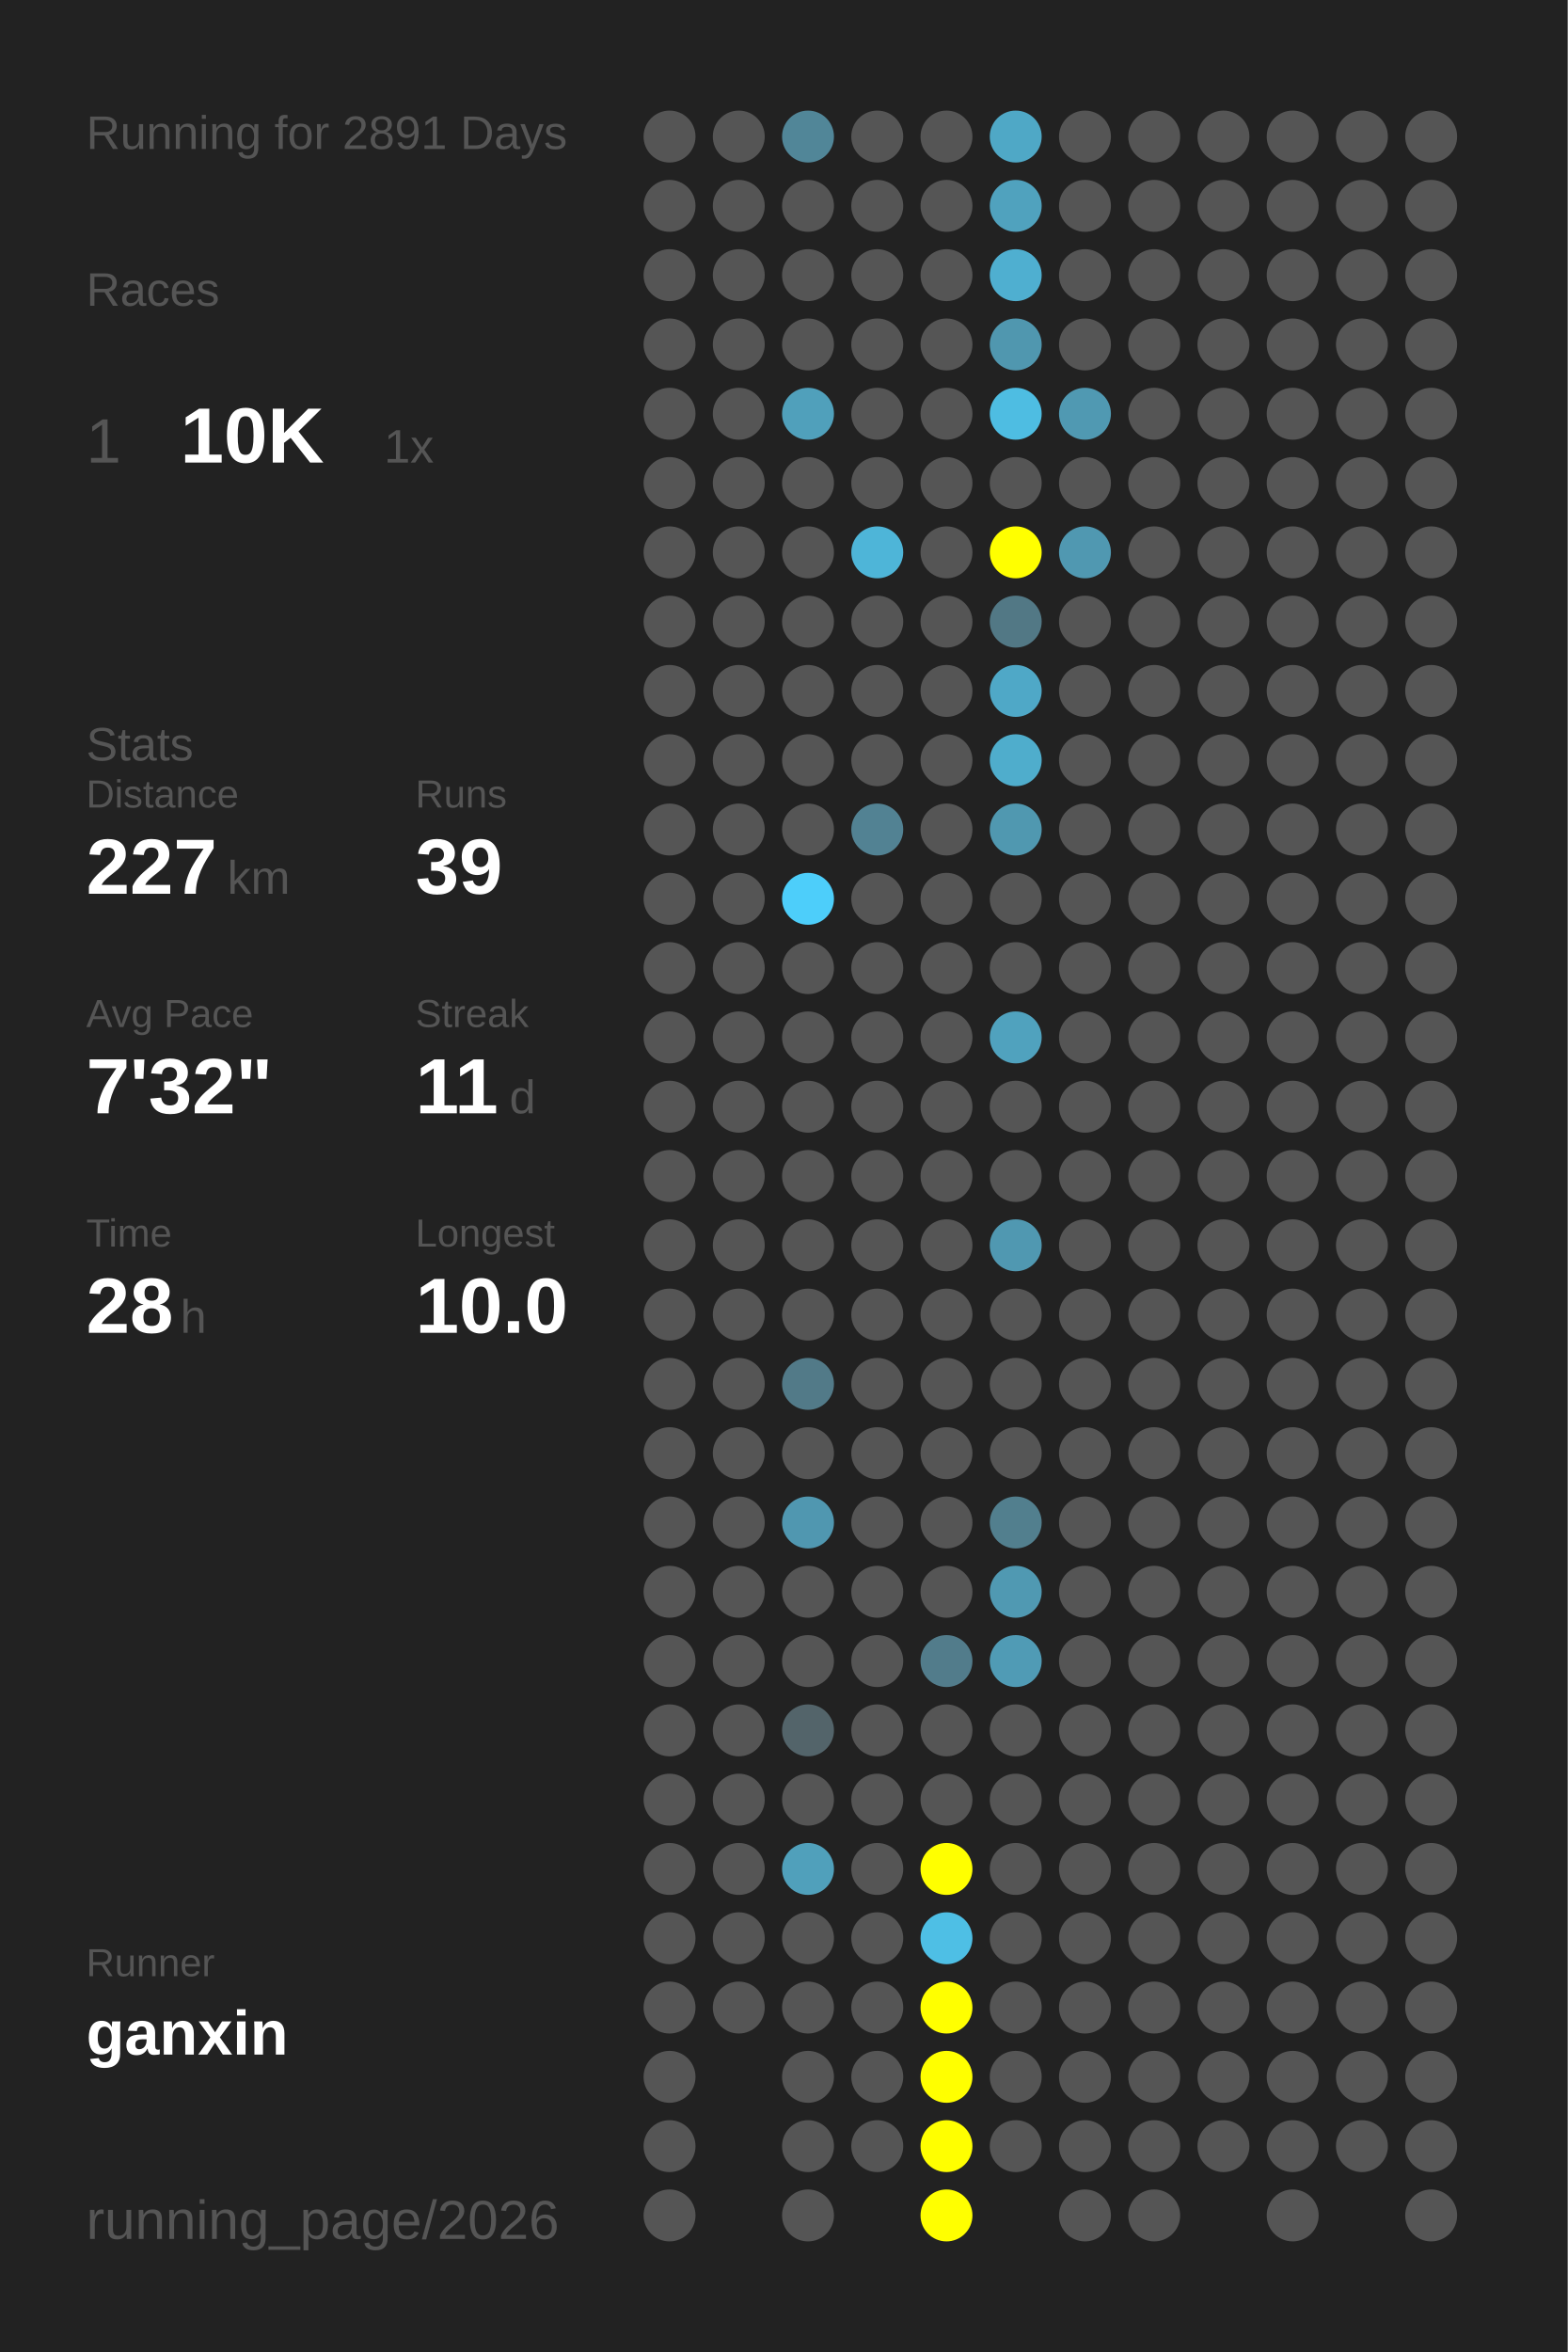
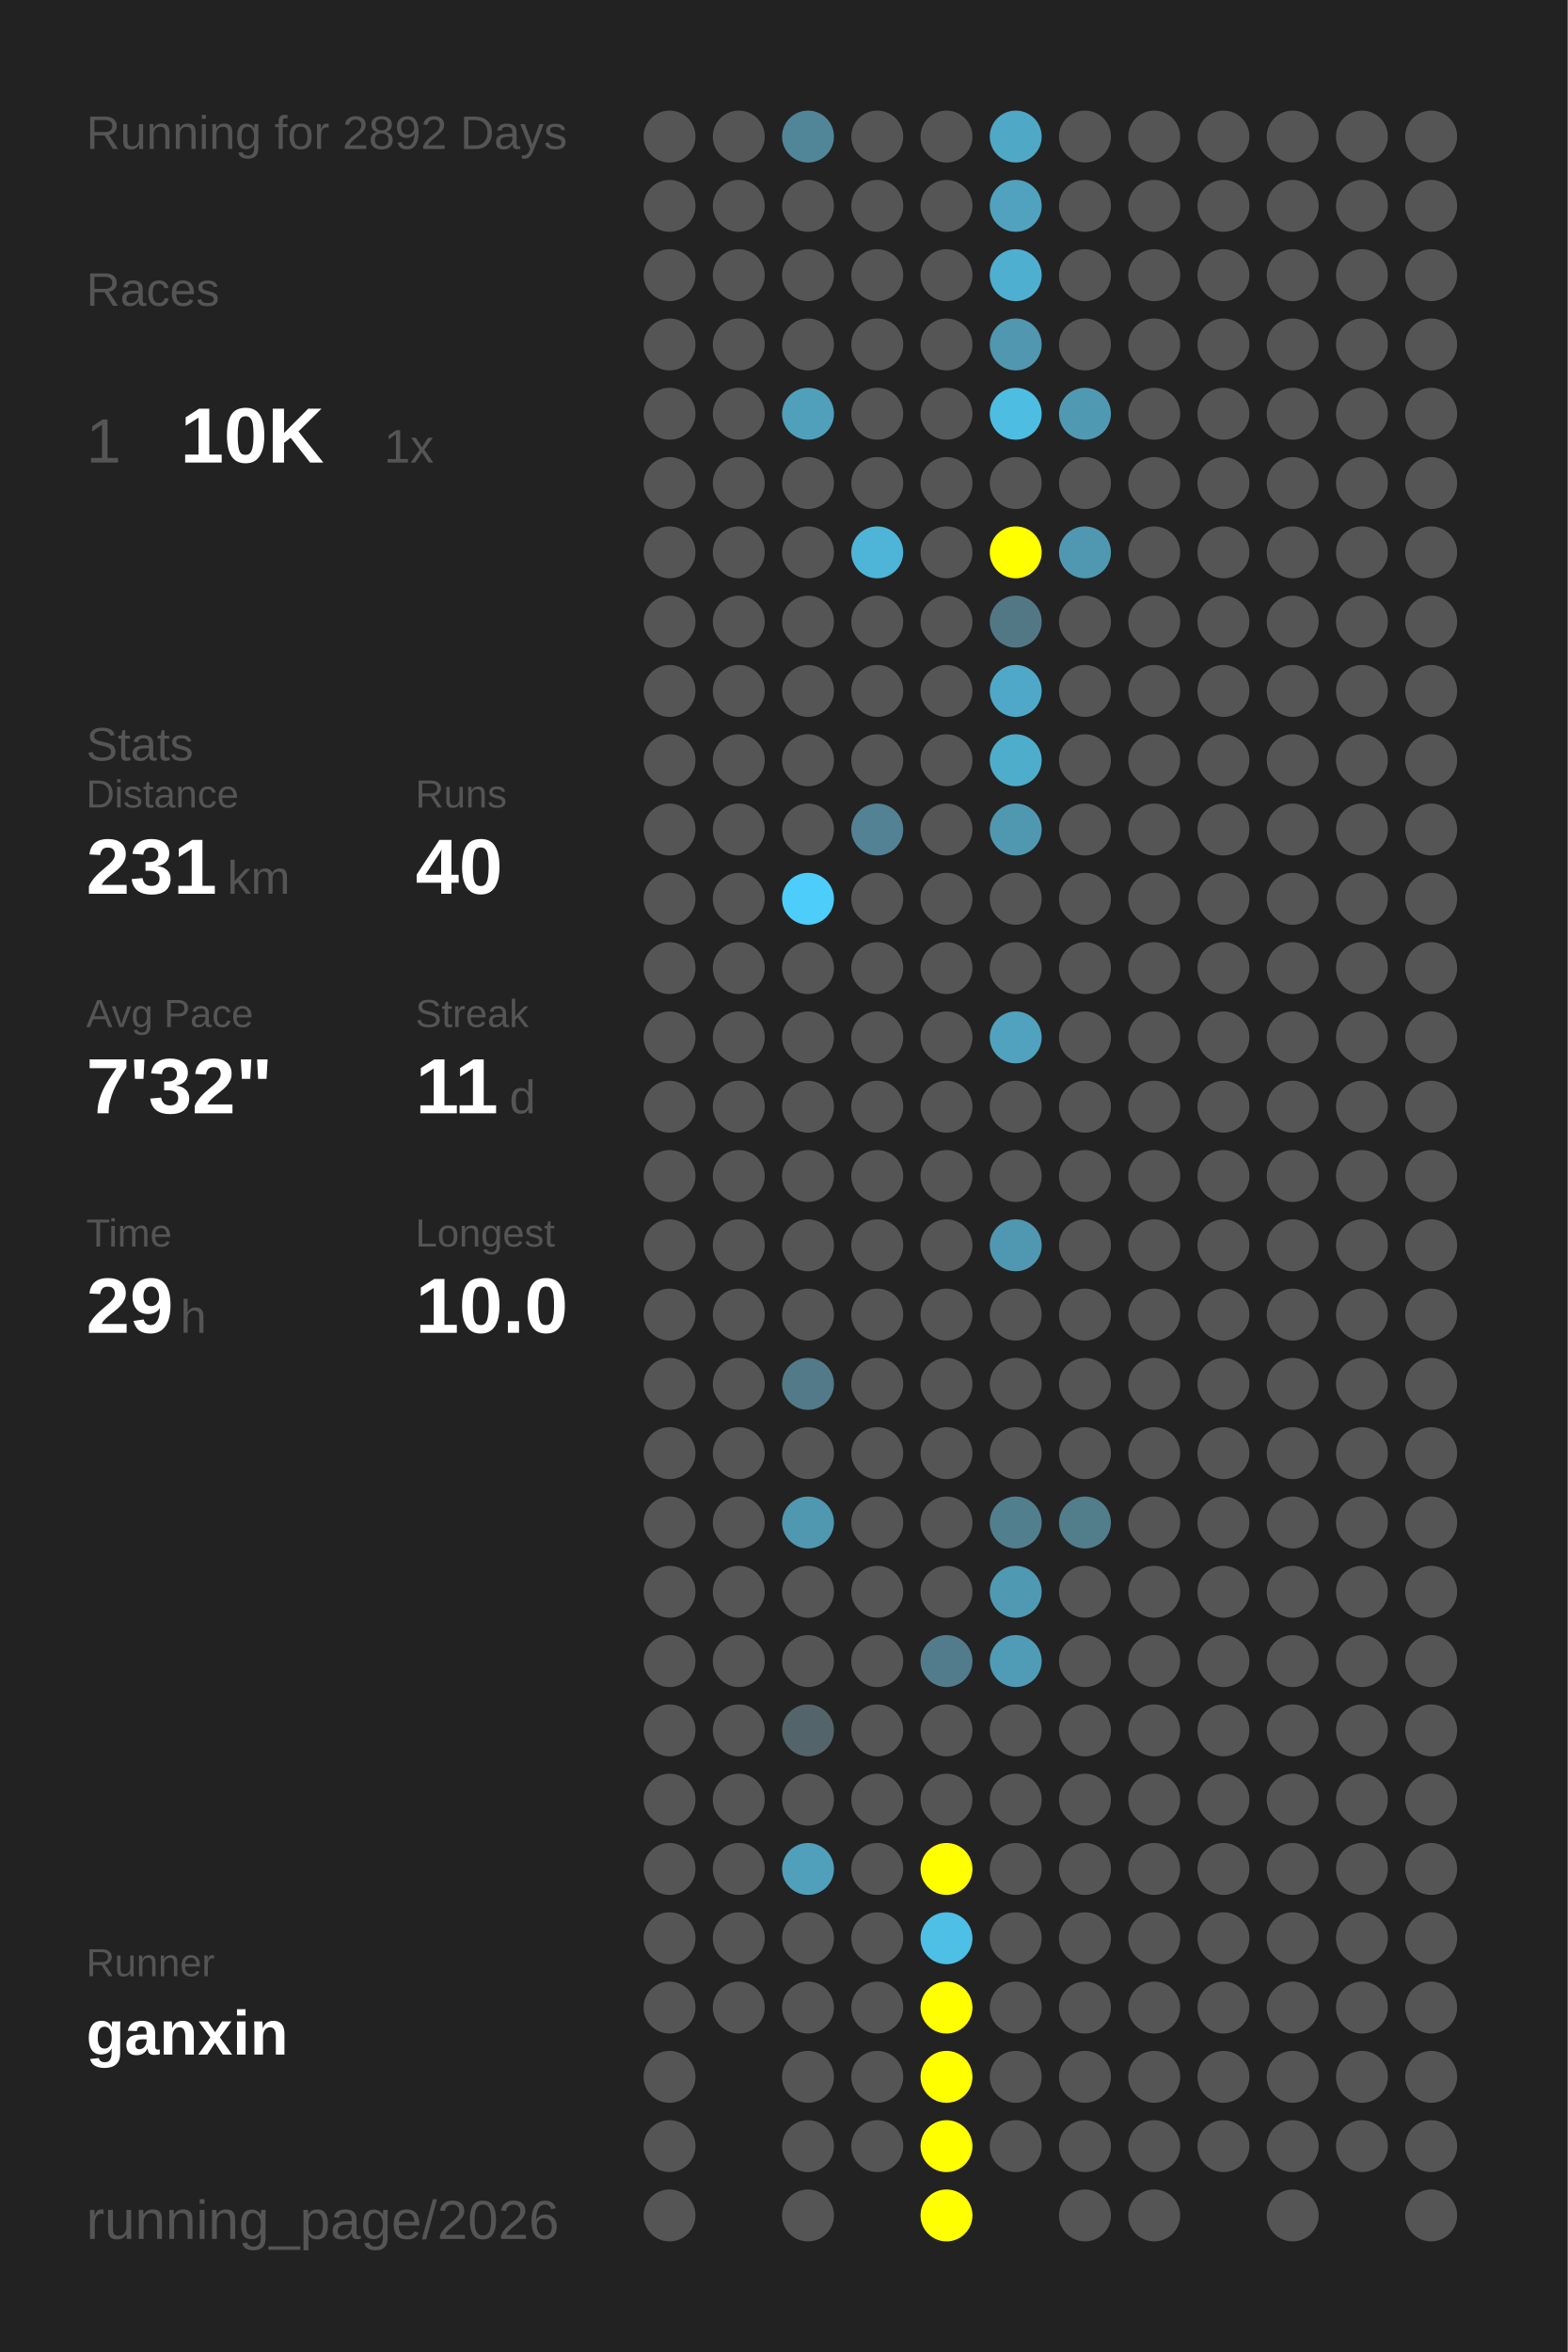
<svg xmlns="http://www.w3.org/2000/svg" baseProfile="full" height="300mm" version="1.1" viewBox="0,0,200,300" width="200mm">
  <defs />
  <rect fill="#222222" height="300" width="200" x="0" y="0" />
-   <text fill="#555555" style="font-size:6px; font-family:Arial;" x="11" y="19">Running for 2891 Days</text>
+   <text fill="#555555" style="font-size:6px; font-family:Arial;" x="11" y="19">Running for 2892 Days</text>
  <text fill="#555555" style="font-size:6px; font-family:Arial;" x="11" y="39">Races</text>
  <text fill="#555555" style="font-size:8px; font-family:Arial;" x="11" y="59">1</text>
  <text fill="#FFFFFF" style="font-size:10px; font-family:Arial; font-weight:bold;" x="23" y="59">10K</text>
  <text fill="#555555" style="font-size:6px; font-family:Arial;" x="49" y="59">1x</text>
  <text fill="#555555" style="font-size:6px; font-family:Arial;" x="11" y="97">Stats</text>
  <text fill="#555555" style="font-size:5px; font-family:Arial;" x="11" y="103">Distance</text>
-   <text fill="#FFFFFF" style="font-size:10px; font-family:Arial; font-weight:bold;" x="11" y="114">227</text>
+   <text fill="#FFFFFF" style="font-size:10px; font-family:Arial; font-weight:bold;" x="11" y="114">231</text>
  <text fill="#555555" style="font-size:6px; font-family:Arial;" x="29" y="114">km</text>
  <text fill="#555555" style="font-size:5px; font-family:Arial;" x="53" y="103">Runs</text>
-   <text fill="#FFFFFF" style="font-size:10px; font-family:Arial; font-weight:bold;" x="53" y="114">39</text>
+   <text fill="#FFFFFF" style="font-size:10px; font-family:Arial; font-weight:bold;" x="53" y="114">40</text>
  <text fill="#555555" style="font-size:5px; font-family:Arial;" x="11" y="131">Avg Pace</text>
  <text fill="#FFFFFF" style="font-size:10px; font-family:Arial; font-weight:bold;" x="11" y="142">7'32"</text>
  <text fill="#555555" style="font-size:5px; font-family:Arial;" x="53" y="131">Streak</text>
  <text fill="#FFFFFF" style="font-size:10px; font-family:Arial; font-weight:bold;" x="53" y="142">11</text>
  <text fill="#555555" style="font-size:6px; font-family:Arial;" x="65" y="142">d</text>
  <text fill="#555555" style="font-size:5px; font-family:Arial;" x="11" y="159">Time</text>
-   <text fill="#FFFFFF" style="font-size:10px; font-family:Arial; font-weight:bold;" x="11" y="170">28</text>
+   <text fill="#FFFFFF" style="font-size:10px; font-family:Arial; font-weight:bold;" x="11" y="170">29</text>
  <text fill="#555555" style="font-size:6px; font-family:Arial;" x="23" y="170">h</text>
  <text fill="#555555" style="font-size:5px; font-family:Arial;" x="53" y="159">Longest</text>
  <text fill="#FFFFFF" style="font-size:10px; font-family:Arial; font-weight:bold;" x="53" y="170">10.0</text>
  <text fill="#555555" style="font-size:5px; font-family:Arial;" x="11" y="252.065">Runner</text>
  <text fill="#FFFFFF" style="font-size:8px; font-family:Arial; font-weight:bold;" x="11" y="262.065">ganxin</text>
  <text fill="#555555" style="font-size:7px; font-family:Arial;" x="11" y="285.581">running_page/2026</text>
  <circle cx="85.417" cy="17.419" fill="#555555" r="3.312" />
  <circle cx="85.417" cy="26.258" fill="#555555" r="3.312" />
  <circle cx="85.417" cy="35.097" fill="#555555" r="3.312" />
  <circle cx="85.417" cy="43.935" fill="#555555" r="3.312" />
  <circle cx="85.417" cy="52.774" fill="#555555" r="3.312" />
  <circle cx="85.417" cy="61.613" fill="#555555" r="3.312" />
  <circle cx="85.417" cy="70.452" fill="#555555" r="3.312" />
  <circle cx="85.417" cy="79.29" fill="#555555" r="3.312" />
  <circle cx="85.417" cy="88.129" fill="#555555" r="3.312" />
  <circle cx="85.417" cy="96.968" fill="#555555" r="3.312" />
  <circle cx="85.417" cy="105.806" fill="#555555" r="3.312" />
  <circle cx="85.417" cy="114.645" fill="#555555" r="3.312" />
  <circle cx="85.417" cy="123.484" fill="#555555" r="3.312" />
  <circle cx="85.417" cy="132.323" fill="#555555" r="3.312" />
  <circle cx="85.417" cy="141.161" fill="#555555" r="3.312" />
  <circle cx="85.417" cy="150" fill="#555555" r="3.312" />
  <circle cx="85.417" cy="158.839" fill="#555555" r="3.312" />
  <circle cx="85.417" cy="167.677" fill="#555555" r="3.312" />
  <circle cx="85.417" cy="176.516" fill="#555555" r="3.312" />
  <circle cx="85.417" cy="185.355" fill="#555555" r="3.312" />
  <circle cx="85.417" cy="194.194" fill="#555555" r="3.312" />
  <circle cx="85.417" cy="203.032" fill="#555555" r="3.312" />
  <circle cx="85.417" cy="211.871" fill="#555555" r="3.312" />
  <circle cx="85.417" cy="220.71" fill="#555555" r="3.312" />
  <circle cx="85.417" cy="229.548" fill="#555555" r="3.312" />
  <circle cx="85.417" cy="238.387" fill="#555555" r="3.312" />
  <circle cx="85.417" cy="247.226" fill="#555555" r="3.312" />
  <circle cx="85.417" cy="256.065" fill="#555555" r="3.312" />
  <circle cx="85.417" cy="264.903" fill="#555555" r="3.312" />
  <circle cx="85.417" cy="273.742" fill="#555555" r="3.312" />
  <circle cx="85.417" cy="282.581" fill="#555555" r="3.312" />
  <circle cx="94.25" cy="17.419" fill="#555555" r="3.312" />
  <circle cx="94.25" cy="26.258" fill="#555555" r="3.312" />
  <circle cx="94.25" cy="35.097" fill="#555555" r="3.312" />
  <circle cx="94.25" cy="43.935" fill="#555555" r="3.312" />
  <circle cx="94.25" cy="52.774" fill="#555555" r="3.312" />
  <circle cx="94.25" cy="61.613" fill="#555555" r="3.312" />
  <circle cx="94.25" cy="70.452" fill="#555555" r="3.312" />
  <circle cx="94.25" cy="79.29" fill="#555555" r="3.312" />
  <circle cx="94.25" cy="88.129" fill="#555555" r="3.312" />
  <circle cx="94.25" cy="96.968" fill="#555555" r="3.312" />
  <circle cx="94.25" cy="105.806" fill="#555555" r="3.312" />
  <circle cx="94.25" cy="114.645" fill="#555555" r="3.312" />
  <circle cx="94.25" cy="123.484" fill="#555555" r="3.312" />
  <circle cx="94.25" cy="132.323" fill="#555555" r="3.312" />
  <circle cx="94.25" cy="141.161" fill="#555555" r="3.312" />
  <circle cx="94.25" cy="150" fill="#555555" r="3.312" />
  <circle cx="94.25" cy="158.839" fill="#555555" r="3.312" />
  <circle cx="94.25" cy="167.677" fill="#555555" r="3.312" />
  <circle cx="94.25" cy="176.516" fill="#555555" r="3.312" />
  <circle cx="94.25" cy="185.355" fill="#555555" r="3.312" />
  <circle cx="94.25" cy="194.194" fill="#555555" r="3.312" />
  <circle cx="94.25" cy="203.032" fill="#555555" r="3.312" />
  <circle cx="94.25" cy="211.871" fill="#555555" r="3.312" />
  <circle cx="94.25" cy="220.71" fill="#555555" r="3.312" />
  <circle cx="94.25" cy="229.548" fill="#555555" r="3.312" />
  <circle cx="94.25" cy="238.387" fill="#555555" r="3.312" />
  <circle cx="94.25" cy="247.226" fill="#555555" r="3.312" />
  <circle cx="94.25" cy="256.065" fill="#555555" r="3.312" />
  <circle cx="103.083" cy="17.419" fill="#518698" r="3.312" />
  <circle cx="103.083" cy="26.258" fill="#555555" r="3.312" />
  <circle cx="103.083" cy="35.097" fill="#555555" r="3.312" />
  <circle cx="103.083" cy="43.935" fill="#555555" r="3.312" />
  <circle cx="103.083" cy="52.774" fill="#50a0bb" r="3.312" />
  <circle cx="103.083" cy="61.613" fill="#555555" r="3.312" />
  <circle cx="103.083" cy="70.452" fill="#555555" r="3.312" />
  <circle cx="103.083" cy="79.29" fill="#555555" r="3.312" />
  <circle cx="103.083" cy="88.129" fill="#555555" r="3.312" />
  <circle cx="103.083" cy="96.968" fill="#555555" r="3.312" />
  <circle cx="103.083" cy="105.806" fill="#555555" r="3.312" />
  <circle cx="103.083" cy="114.645" fill="#4dcefa" r="3.312" />
  <circle cx="103.083" cy="123.484" fill="#555555" r="3.312" />
  <circle cx="103.083" cy="132.323" fill="#555555" r="3.312" />
  <circle cx="103.083" cy="141.161" fill="#555555" r="3.312" />
  <circle cx="103.083" cy="150" fill="#555555" r="3.312" />
  <circle cx="103.083" cy="158.839" fill="#555555" r="3.312" />
  <circle cx="103.083" cy="167.677" fill="#555555" r="3.312" />
  <circle cx="103.083" cy="176.516" fill="#527a88" r="3.312" />
  <circle cx="103.083" cy="185.355" fill="#555555" r="3.312" />
  <circle cx="103.083" cy="194.194" fill="#5097b0" r="3.312" />
  <circle cx="103.083" cy="203.032" fill="#555555" r="3.312" />
  <circle cx="103.083" cy="211.871" fill="#555555" r="3.312" />
  <circle cx="103.083" cy="220.71" fill="#53646a" r="3.312" />
  <circle cx="103.083" cy="229.548" fill="#555555" r="3.312" />
  <circle cx="103.083" cy="238.387" fill="#50a0bb" r="3.312" />
  <circle cx="103.083" cy="247.226" fill="#555555" r="3.312" />
  <circle cx="103.083" cy="256.065" fill="#555555" r="3.312" />
  <circle cx="103.083" cy="264.903" fill="#555555" r="3.312" />
  <circle cx="103.083" cy="273.742" fill="#555555" r="3.312" />
  <circle cx="103.083" cy="282.581" fill="#555555" r="3.312" />
  <circle cx="111.917" cy="17.419" fill="#555555" r="3.312" />
  <circle cx="111.917" cy="26.258" fill="#555555" r="3.312" />
  <circle cx="111.917" cy="35.097" fill="#555555" r="3.312" />
  <circle cx="111.917" cy="43.935" fill="#555555" r="3.312" />
  <circle cx="111.917" cy="52.774" fill="#555555" r="3.312" />
  <circle cx="111.917" cy="61.613" fill="#555555" r="3.312" />
  <circle cx="111.917" cy="70.452" fill="#4eb5d8" r="3.312" />
  <circle cx="111.917" cy="79.29" fill="#555555" r="3.312" />
  <circle cx="111.917" cy="88.129" fill="#555555" r="3.312" />
  <circle cx="111.917" cy="96.968" fill="#555555" r="3.312" />
  <circle cx="111.917" cy="105.806" fill="#528293" r="3.312" />
  <circle cx="111.917" cy="114.645" fill="#555555" r="3.312" />
  <circle cx="111.917" cy="123.484" fill="#555555" r="3.312" />
  <circle cx="111.917" cy="132.323" fill="#555555" r="3.312" />
  <circle cx="111.917" cy="141.161" fill="#555555" r="3.312" />
  <circle cx="111.917" cy="150" fill="#555555" r="3.312" />
  <circle cx="111.917" cy="158.839" fill="#555555" r="3.312" />
  <circle cx="111.917" cy="167.677" fill="#555555" r="3.312" />
  <circle cx="111.917" cy="176.516" fill="#555555" r="3.312" />
  <circle cx="111.917" cy="185.355" fill="#555555" r="3.312" />
  <circle cx="111.917" cy="194.194" fill="#555555" r="3.312" />
  <circle cx="111.917" cy="203.032" fill="#555555" r="3.312" />
  <circle cx="111.917" cy="211.871" fill="#555555" r="3.312" />
  <circle cx="111.917" cy="220.71" fill="#555555" r="3.312" />
  <circle cx="111.917" cy="229.548" fill="#555555" r="3.312" />
  <circle cx="111.917" cy="238.387" fill="#555555" r="3.312" />
  <circle cx="111.917" cy="247.226" fill="#555555" r="3.312" />
  <circle cx="111.917" cy="256.065" fill="#555555" r="3.312" />
  <circle cx="111.917" cy="264.903" fill="#555555" r="3.312" />
  <circle cx="111.917" cy="273.742" fill="#555555" r="3.312" />
  <circle cx="120.75" cy="17.419" fill="#555555" r="3.312" />
  <circle cx="120.75" cy="26.258" fill="#555555" r="3.312" />
  <circle cx="120.75" cy="35.097" fill="#555555" r="3.312" />
  <circle cx="120.75" cy="43.935" fill="#555555" r="3.312" />
  <circle cx="120.75" cy="52.774" fill="#555555" r="3.312" />
  <circle cx="120.75" cy="61.613" fill="#555555" r="3.312" />
  <circle cx="120.75" cy="70.452" fill="#555555" r="3.312" />
  <circle cx="120.75" cy="79.29" fill="#555555" r="3.312" />
  <circle cx="120.75" cy="88.129" fill="#555555" r="3.312" />
  <circle cx="120.75" cy="96.968" fill="#555555" r="3.312" />
  <circle cx="120.75" cy="105.806" fill="#555555" r="3.312" />
  <circle cx="120.75" cy="114.645" fill="#555555" r="3.312" />
  <circle cx="120.75" cy="123.484" fill="#555555" r="3.312" />
  <circle cx="120.75" cy="132.323" fill="#555555" r="3.312" />
  <circle cx="120.75" cy="141.161" fill="#555555" r="3.312" />
  <circle cx="120.75" cy="150" fill="#555555" r="3.312" />
  <circle cx="120.75" cy="158.839" fill="#555555" r="3.312" />
  <circle cx="120.75" cy="167.677" fill="#555555" r="3.312" />
  <circle cx="120.75" cy="176.516" fill="#555555" r="3.312" />
  <circle cx="120.75" cy="185.355" fill="#555555" r="3.312" />
  <circle cx="120.75" cy="194.194" fill="#555555" r="3.312" />
  <circle cx="120.75" cy="203.032" fill="#555555" r="3.312" />
  <circle cx="120.75" cy="211.871" fill="#527c8b" r="3.312" />
  <circle cx="120.75" cy="220.71" fill="#555555" r="3.312" />
  <circle cx="120.75" cy="229.548" fill="#555555" r="3.312" />
  <circle cx="120.75" cy="238.387" fill="#FFFF00" r="3.312" />
  <circle cx="120.75" cy="247.226" fill="#4ebfe5" r="3.312" />
  <circle cx="120.75" cy="256.065" fill="#FFFF00" r="3.312" />
  <circle cx="120.75" cy="264.903" fill="#FFFF00" r="3.312" />
  <circle cx="120.75" cy="273.742" fill="#FFFF00" r="3.312" />
  <circle cx="120.75" cy="282.581" fill="#FFFF00" r="3.312" />
  <circle cx="129.583" cy="17.419" fill="#4fa8c6" r="3.312" />
  <circle cx="129.583" cy="26.258" fill="#50a2be" r="3.312" />
  <circle cx="129.583" cy="35.097" fill="#4fafd0" r="3.312" />
  <circle cx="129.583" cy="43.935" fill="#5097af" r="3.312" />
  <circle cx="129.583" cy="52.774" fill="#4ebde2" r="3.312" />
  <circle cx="129.583" cy="61.613" fill="#555555" r="3.312" />
  <circle cx="129.583" cy="70.452" fill="#FFFF00" r="3.312" />
  <circle cx="129.583" cy="79.29" fill="#527885" r="3.312" />
  <circle cx="129.583" cy="88.129" fill="#4fa8c7" r="3.312" />
  <circle cx="129.583" cy="96.968" fill="#4fadcc" r="3.312" />
  <circle cx="129.583" cy="105.806" fill="#5098b0" r="3.312" />
  <circle cx="129.583" cy="114.645" fill="#555555" r="3.312" />
  <circle cx="129.583" cy="123.484" fill="#555555" r="3.312" />
  <circle cx="129.583" cy="132.323" fill="#50a2be" r="3.312" />
  <circle cx="129.583" cy="141.161" fill="#555555" r="3.312" />
  <circle cx="129.583" cy="150" fill="#555555" r="3.312" />
  <circle cx="129.583" cy="158.839" fill="#5098b1" r="3.312" />
  <circle cx="129.583" cy="167.677" fill="#555555" r="3.312" />
  <circle cx="129.583" cy="176.516" fill="#555555" r="3.312" />
  <circle cx="129.583" cy="185.355" fill="#555555" r="3.312" />
  <circle cx="129.583" cy="194.194" fill="#527f8e" r="3.312" />
  <circle cx="129.583" cy="203.032" fill="#5099b2" r="3.312" />
  <circle cx="129.583" cy="211.871" fill="#509bb5" r="3.312" />
  <circle cx="129.583" cy="220.71" fill="#555555" r="3.312" />
  <circle cx="129.583" cy="229.548" fill="#555555" r="3.312" />
  <circle cx="129.583" cy="238.387" fill="#555555" r="3.312" />
  <circle cx="129.583" cy="247.226" fill="#555555" r="3.312" />
  <circle cx="129.583" cy="256.065" fill="#555555" r="3.312" />
  <circle cx="129.583" cy="264.903" fill="#555555" r="3.312" />
  <circle cx="129.583" cy="273.742" fill="#555555" r="3.312" />
  <circle cx="138.417" cy="17.419" fill="#555555" r="3.312" />
  <circle cx="138.417" cy="26.258" fill="#555555" r="3.312" />
  <circle cx="138.417" cy="35.097" fill="#555555" r="3.312" />
  <circle cx="138.417" cy="43.935" fill="#555555" r="3.312" />
  <circle cx="138.417" cy="52.774" fill="#5099b2" r="3.312" />
  <circle cx="138.417" cy="61.613" fill="#555555" r="3.312" />
  <circle cx="138.417" cy="70.452" fill="#5098b1" r="3.312" />
  <circle cx="138.417" cy="79.29" fill="#555555" r="3.312" />
  <circle cx="138.417" cy="88.129" fill="#555555" r="3.312" />
  <circle cx="138.417" cy="96.968" fill="#555555" r="3.312" />
  <circle cx="138.417" cy="105.806" fill="#555555" r="3.312" />
  <circle cx="138.417" cy="114.645" fill="#555555" r="3.312" />
  <circle cx="138.417" cy="123.484" fill="#555555" r="3.312" />
  <circle cx="138.417" cy="132.323" fill="#555555" r="3.312" />
  <circle cx="138.417" cy="141.161" fill="#555555" r="3.312" />
  <circle cx="138.417" cy="150" fill="#555555" r="3.312" />
  <circle cx="138.417" cy="158.839" fill="#555555" r="3.312" />
  <circle cx="138.417" cy="167.677" fill="#555555" r="3.312" />
  <circle cx="138.417" cy="176.516" fill="#555555" r="3.312" />
  <circle cx="138.417" cy="185.355" fill="#555555" r="3.312" />
-   <circle cx="138.417" cy="194.194" fill="#555555" r="3.312" />
+   <circle cx="138.417" cy="194.194" fill="#527d8b" r="3.312" />
  <circle cx="138.417" cy="203.032" fill="#555555" r="3.312" />
  <circle cx="138.417" cy="211.871" fill="#555555" r="3.312" />
  <circle cx="138.417" cy="220.71" fill="#555555" r="3.312" />
  <circle cx="138.417" cy="229.548" fill="#555555" r="3.312" />
  <circle cx="138.417" cy="238.387" fill="#555555" r="3.312" />
  <circle cx="138.417" cy="247.226" fill="#555555" r="3.312" />
  <circle cx="138.417" cy="256.065" fill="#555555" r="3.312" />
  <circle cx="138.417" cy="264.903" fill="#555555" r="3.312" />
  <circle cx="138.417" cy="273.742" fill="#555555" r="3.312" />
  <circle cx="138.417" cy="282.581" fill="#555555" r="3.312" />
  <circle cx="147.25" cy="17.419" fill="#555555" r="3.312" />
  <circle cx="147.25" cy="26.258" fill="#555555" r="3.312" />
  <circle cx="147.25" cy="35.097" fill="#555555" r="3.312" />
  <circle cx="147.25" cy="43.935" fill="#555555" r="3.312" />
  <circle cx="147.25" cy="52.774" fill="#555555" r="3.312" />
  <circle cx="147.25" cy="61.613" fill="#555555" r="3.312" />
  <circle cx="147.25" cy="70.452" fill="#555555" r="3.312" />
  <circle cx="147.25" cy="79.29" fill="#555555" r="3.312" />
  <circle cx="147.25" cy="88.129" fill="#555555" r="3.312" />
  <circle cx="147.25" cy="96.968" fill="#555555" r="3.312" />
  <circle cx="147.25" cy="105.806" fill="#555555" r="3.312" />
  <circle cx="147.25" cy="114.645" fill="#555555" r="3.312" />
  <circle cx="147.25" cy="123.484" fill="#555555" r="3.312" />
  <circle cx="147.25" cy="132.323" fill="#555555" r="3.312" />
  <circle cx="147.25" cy="141.161" fill="#555555" r="3.312" />
  <circle cx="147.25" cy="150" fill="#555555" r="3.312" />
  <circle cx="147.25" cy="158.839" fill="#555555" r="3.312" />
  <circle cx="147.25" cy="167.677" fill="#555555" r="3.312" />
  <circle cx="147.25" cy="176.516" fill="#555555" r="3.312" />
  <circle cx="147.25" cy="185.355" fill="#555555" r="3.312" />
  <circle cx="147.25" cy="194.194" fill="#555555" r="3.312" />
  <circle cx="147.25" cy="203.032" fill="#555555" r="3.312" />
  <circle cx="147.25" cy="211.871" fill="#555555" r="3.312" />
  <circle cx="147.25" cy="220.71" fill="#555555" r="3.312" />
  <circle cx="147.25" cy="229.548" fill="#555555" r="3.312" />
  <circle cx="147.25" cy="238.387" fill="#555555" r="3.312" />
  <circle cx="147.25" cy="247.226" fill="#555555" r="3.312" />
  <circle cx="147.25" cy="256.065" fill="#555555" r="3.312" />
  <circle cx="147.25" cy="264.903" fill="#555555" r="3.312" />
  <circle cx="147.25" cy="273.742" fill="#555555" r="3.312" />
  <circle cx="147.25" cy="282.581" fill="#555555" r="3.312" />
  <circle cx="156.083" cy="17.419" fill="#555555" r="3.312" />
  <circle cx="156.083" cy="26.258" fill="#555555" r="3.312" />
  <circle cx="156.083" cy="35.097" fill="#555555" r="3.312" />
  <circle cx="156.083" cy="43.935" fill="#555555" r="3.312" />
  <circle cx="156.083" cy="52.774" fill="#555555" r="3.312" />
  <circle cx="156.083" cy="61.613" fill="#555555" r="3.312" />
  <circle cx="156.083" cy="70.452" fill="#555555" r="3.312" />
  <circle cx="156.083" cy="79.29" fill="#555555" r="3.312" />
  <circle cx="156.083" cy="88.129" fill="#555555" r="3.312" />
  <circle cx="156.083" cy="96.968" fill="#555555" r="3.312" />
  <circle cx="156.083" cy="105.806" fill="#555555" r="3.312" />
  <circle cx="156.083" cy="114.645" fill="#555555" r="3.312" />
  <circle cx="156.083" cy="123.484" fill="#555555" r="3.312" />
  <circle cx="156.083" cy="132.323" fill="#555555" r="3.312" />
  <circle cx="156.083" cy="141.161" fill="#555555" r="3.312" />
  <circle cx="156.083" cy="150" fill="#555555" r="3.312" />
  <circle cx="156.083" cy="158.839" fill="#555555" r="3.312" />
  <circle cx="156.083" cy="167.677" fill="#555555" r="3.312" />
  <circle cx="156.083" cy="176.516" fill="#555555" r="3.312" />
  <circle cx="156.083" cy="185.355" fill="#555555" r="3.312" />
  <circle cx="156.083" cy="194.194" fill="#555555" r="3.312" />
  <circle cx="156.083" cy="203.032" fill="#555555" r="3.312" />
  <circle cx="156.083" cy="211.871" fill="#555555" r="3.312" />
  <circle cx="156.083" cy="220.71" fill="#555555" r="3.312" />
  <circle cx="156.083" cy="229.548" fill="#555555" r="3.312" />
  <circle cx="156.083" cy="238.387" fill="#555555" r="3.312" />
  <circle cx="156.083" cy="247.226" fill="#555555" r="3.312" />
  <circle cx="156.083" cy="256.065" fill="#555555" r="3.312" />
  <circle cx="156.083" cy="264.903" fill="#555555" r="3.312" />
  <circle cx="156.083" cy="273.742" fill="#555555" r="3.312" />
  <circle cx="164.917" cy="17.419" fill="#555555" r="3.312" />
  <circle cx="164.917" cy="26.258" fill="#555555" r="3.312" />
  <circle cx="164.917" cy="35.097" fill="#555555" r="3.312" />
  <circle cx="164.917" cy="43.935" fill="#555555" r="3.312" />
  <circle cx="164.917" cy="52.774" fill="#555555" r="3.312" />
  <circle cx="164.917" cy="61.613" fill="#555555" r="3.312" />
  <circle cx="164.917" cy="70.452" fill="#555555" r="3.312" />
  <circle cx="164.917" cy="79.29" fill="#555555" r="3.312" />
  <circle cx="164.917" cy="88.129" fill="#555555" r="3.312" />
  <circle cx="164.917" cy="96.968" fill="#555555" r="3.312" />
  <circle cx="164.917" cy="105.806" fill="#555555" r="3.312" />
  <circle cx="164.917" cy="114.645" fill="#555555" r="3.312" />
  <circle cx="164.917" cy="123.484" fill="#555555" r="3.312" />
  <circle cx="164.917" cy="132.323" fill="#555555" r="3.312" />
  <circle cx="164.917" cy="141.161" fill="#555555" r="3.312" />
  <circle cx="164.917" cy="150" fill="#555555" r="3.312" />
  <circle cx="164.917" cy="158.839" fill="#555555" r="3.312" />
  <circle cx="164.917" cy="167.677" fill="#555555" r="3.312" />
  <circle cx="164.917" cy="176.516" fill="#555555" r="3.312" />
  <circle cx="164.917" cy="185.355" fill="#555555" r="3.312" />
  <circle cx="164.917" cy="194.194" fill="#555555" r="3.312" />
  <circle cx="164.917" cy="203.032" fill="#555555" r="3.312" />
  <circle cx="164.917" cy="211.871" fill="#555555" r="3.312" />
  <circle cx="164.917" cy="220.71" fill="#555555" r="3.312" />
  <circle cx="164.917" cy="229.548" fill="#555555" r="3.312" />
  <circle cx="164.917" cy="238.387" fill="#555555" r="3.312" />
  <circle cx="164.917" cy="247.226" fill="#555555" r="3.312" />
  <circle cx="164.917" cy="256.065" fill="#555555" r="3.312" />
  <circle cx="164.917" cy="264.903" fill="#555555" r="3.312" />
  <circle cx="164.917" cy="273.742" fill="#555555" r="3.312" />
  <circle cx="164.917" cy="282.581" fill="#555555" r="3.312" />
  <circle cx="173.75" cy="17.419" fill="#555555" r="3.312" />
  <circle cx="173.75" cy="26.258" fill="#555555" r="3.312" />
  <circle cx="173.75" cy="35.097" fill="#555555" r="3.312" />
  <circle cx="173.75" cy="43.935" fill="#555555" r="3.312" />
  <circle cx="173.75" cy="52.774" fill="#555555" r="3.312" />
  <circle cx="173.75" cy="61.613" fill="#555555" r="3.312" />
  <circle cx="173.75" cy="70.452" fill="#555555" r="3.312" />
  <circle cx="173.75" cy="79.29" fill="#555555" r="3.312" />
  <circle cx="173.75" cy="88.129" fill="#555555" r="3.312" />
  <circle cx="173.75" cy="96.968" fill="#555555" r="3.312" />
  <circle cx="173.75" cy="105.806" fill="#555555" r="3.312" />
  <circle cx="173.75" cy="114.645" fill="#555555" r="3.312" />
  <circle cx="173.75" cy="123.484" fill="#555555" r="3.312" />
  <circle cx="173.75" cy="132.323" fill="#555555" r="3.312" />
  <circle cx="173.75" cy="141.161" fill="#555555" r="3.312" />
  <circle cx="173.75" cy="150" fill="#555555" r="3.312" />
  <circle cx="173.75" cy="158.839" fill="#555555" r="3.312" />
  <circle cx="173.75" cy="167.677" fill="#555555" r="3.312" />
  <circle cx="173.75" cy="176.516" fill="#555555" r="3.312" />
  <circle cx="173.75" cy="185.355" fill="#555555" r="3.312" />
  <circle cx="173.75" cy="194.194" fill="#555555" r="3.312" />
  <circle cx="173.75" cy="203.032" fill="#555555" r="3.312" />
  <circle cx="173.75" cy="211.871" fill="#555555" r="3.312" />
  <circle cx="173.75" cy="220.71" fill="#555555" r="3.312" />
  <circle cx="173.75" cy="229.548" fill="#555555" r="3.312" />
  <circle cx="173.75" cy="238.387" fill="#555555" r="3.312" />
  <circle cx="173.75" cy="247.226" fill="#555555" r="3.312" />
  <circle cx="173.75" cy="256.065" fill="#555555" r="3.312" />
  <circle cx="173.75" cy="264.903" fill="#555555" r="3.312" />
  <circle cx="173.75" cy="273.742" fill="#555555" r="3.312" />
  <circle cx="182.583" cy="17.419" fill="#555555" r="3.312" />
  <circle cx="182.583" cy="26.258" fill="#555555" r="3.312" />
  <circle cx="182.583" cy="35.097" fill="#555555" r="3.312" />
  <circle cx="182.583" cy="43.935" fill="#555555" r="3.312" />
  <circle cx="182.583" cy="52.774" fill="#555555" r="3.312" />
  <circle cx="182.583" cy="61.613" fill="#555555" r="3.312" />
  <circle cx="182.583" cy="70.452" fill="#555555" r="3.312" />
  <circle cx="182.583" cy="79.29" fill="#555555" r="3.312" />
  <circle cx="182.583" cy="88.129" fill="#555555" r="3.312" />
  <circle cx="182.583" cy="96.968" fill="#555555" r="3.312" />
  <circle cx="182.583" cy="105.806" fill="#555555" r="3.312" />
  <circle cx="182.583" cy="114.645" fill="#555555" r="3.312" />
  <circle cx="182.583" cy="123.484" fill="#555555" r="3.312" />
  <circle cx="182.583" cy="132.323" fill="#555555" r="3.312" />
  <circle cx="182.583" cy="141.161" fill="#555555" r="3.312" />
  <circle cx="182.583" cy="150" fill="#555555" r="3.312" />
  <circle cx="182.583" cy="158.839" fill="#555555" r="3.312" />
  <circle cx="182.583" cy="167.677" fill="#555555" r="3.312" />
  <circle cx="182.583" cy="176.516" fill="#555555" r="3.312" />
  <circle cx="182.583" cy="185.355" fill="#555555" r="3.312" />
  <circle cx="182.583" cy="194.194" fill="#555555" r="3.312" />
  <circle cx="182.583" cy="203.032" fill="#555555" r="3.312" />
  <circle cx="182.583" cy="211.871" fill="#555555" r="3.312" />
  <circle cx="182.583" cy="220.71" fill="#555555" r="3.312" />
  <circle cx="182.583" cy="229.548" fill="#555555" r="3.312" />
  <circle cx="182.583" cy="238.387" fill="#555555" r="3.312" />
  <circle cx="182.583" cy="247.226" fill="#555555" r="3.312" />
  <circle cx="182.583" cy="256.065" fill="#555555" r="3.312" />
  <circle cx="182.583" cy="264.903" fill="#555555" r="3.312" />
  <circle cx="182.583" cy="273.742" fill="#555555" r="3.312" />
  <circle cx="182.583" cy="282.581" fill="#555555" r="3.312" />
</svg>
